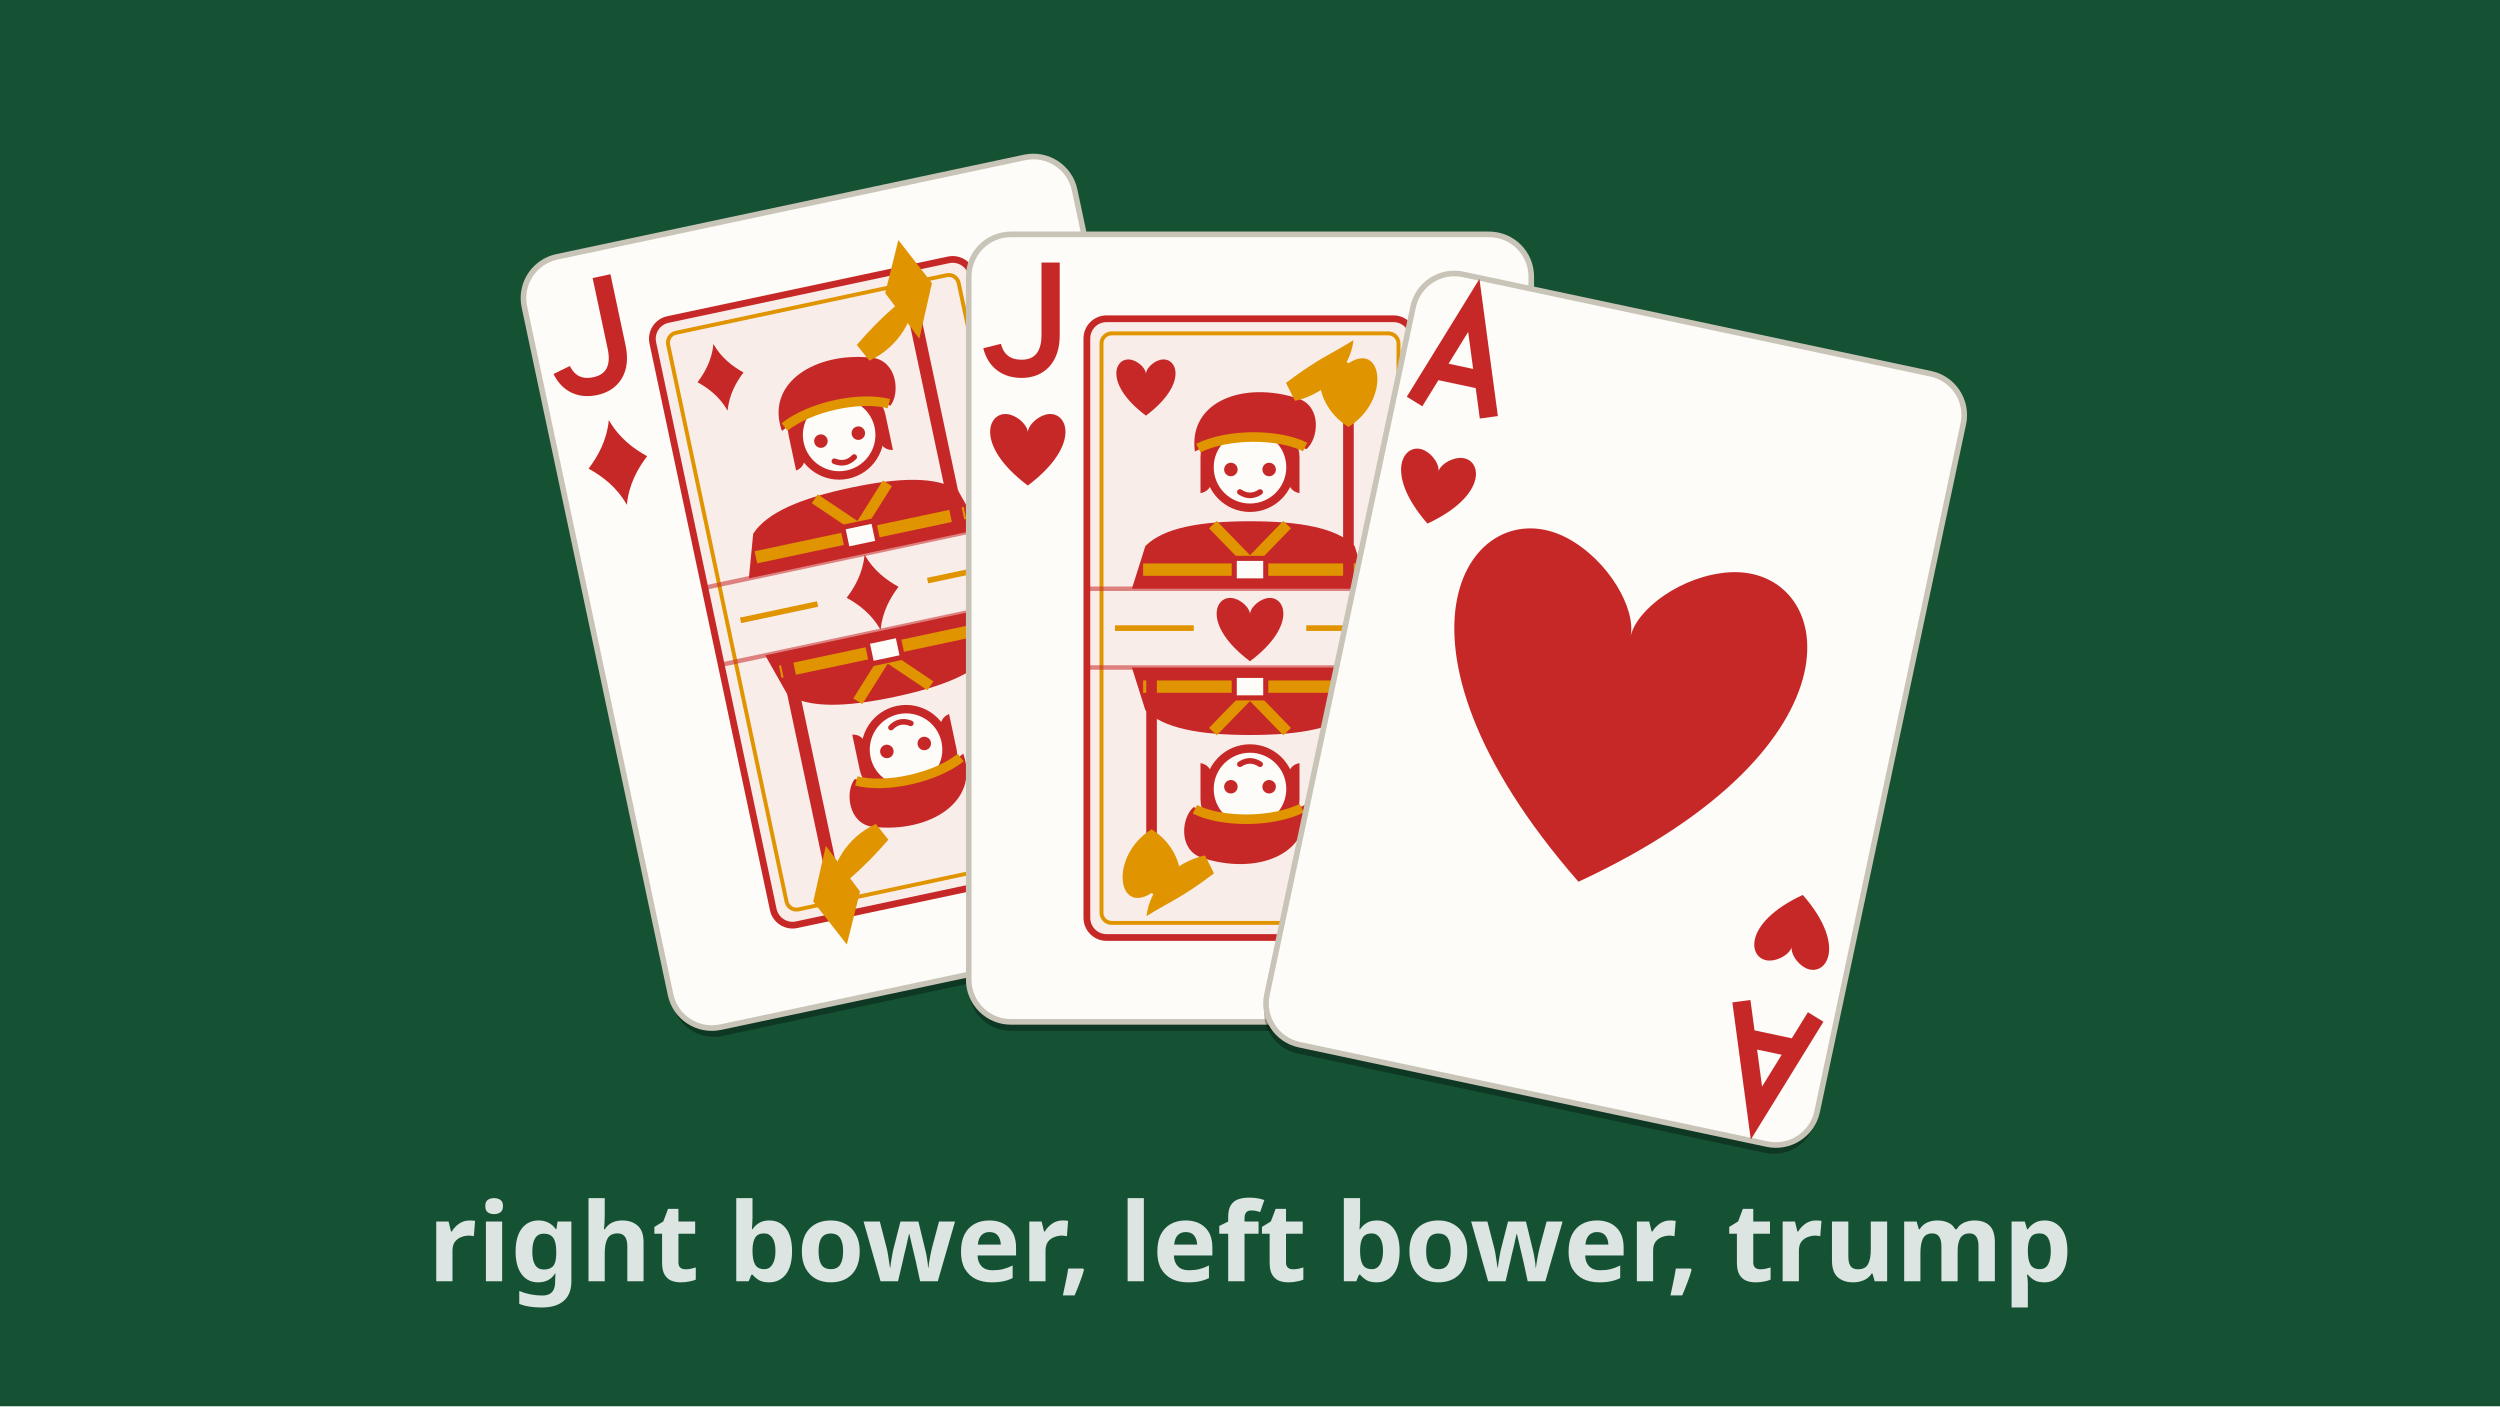
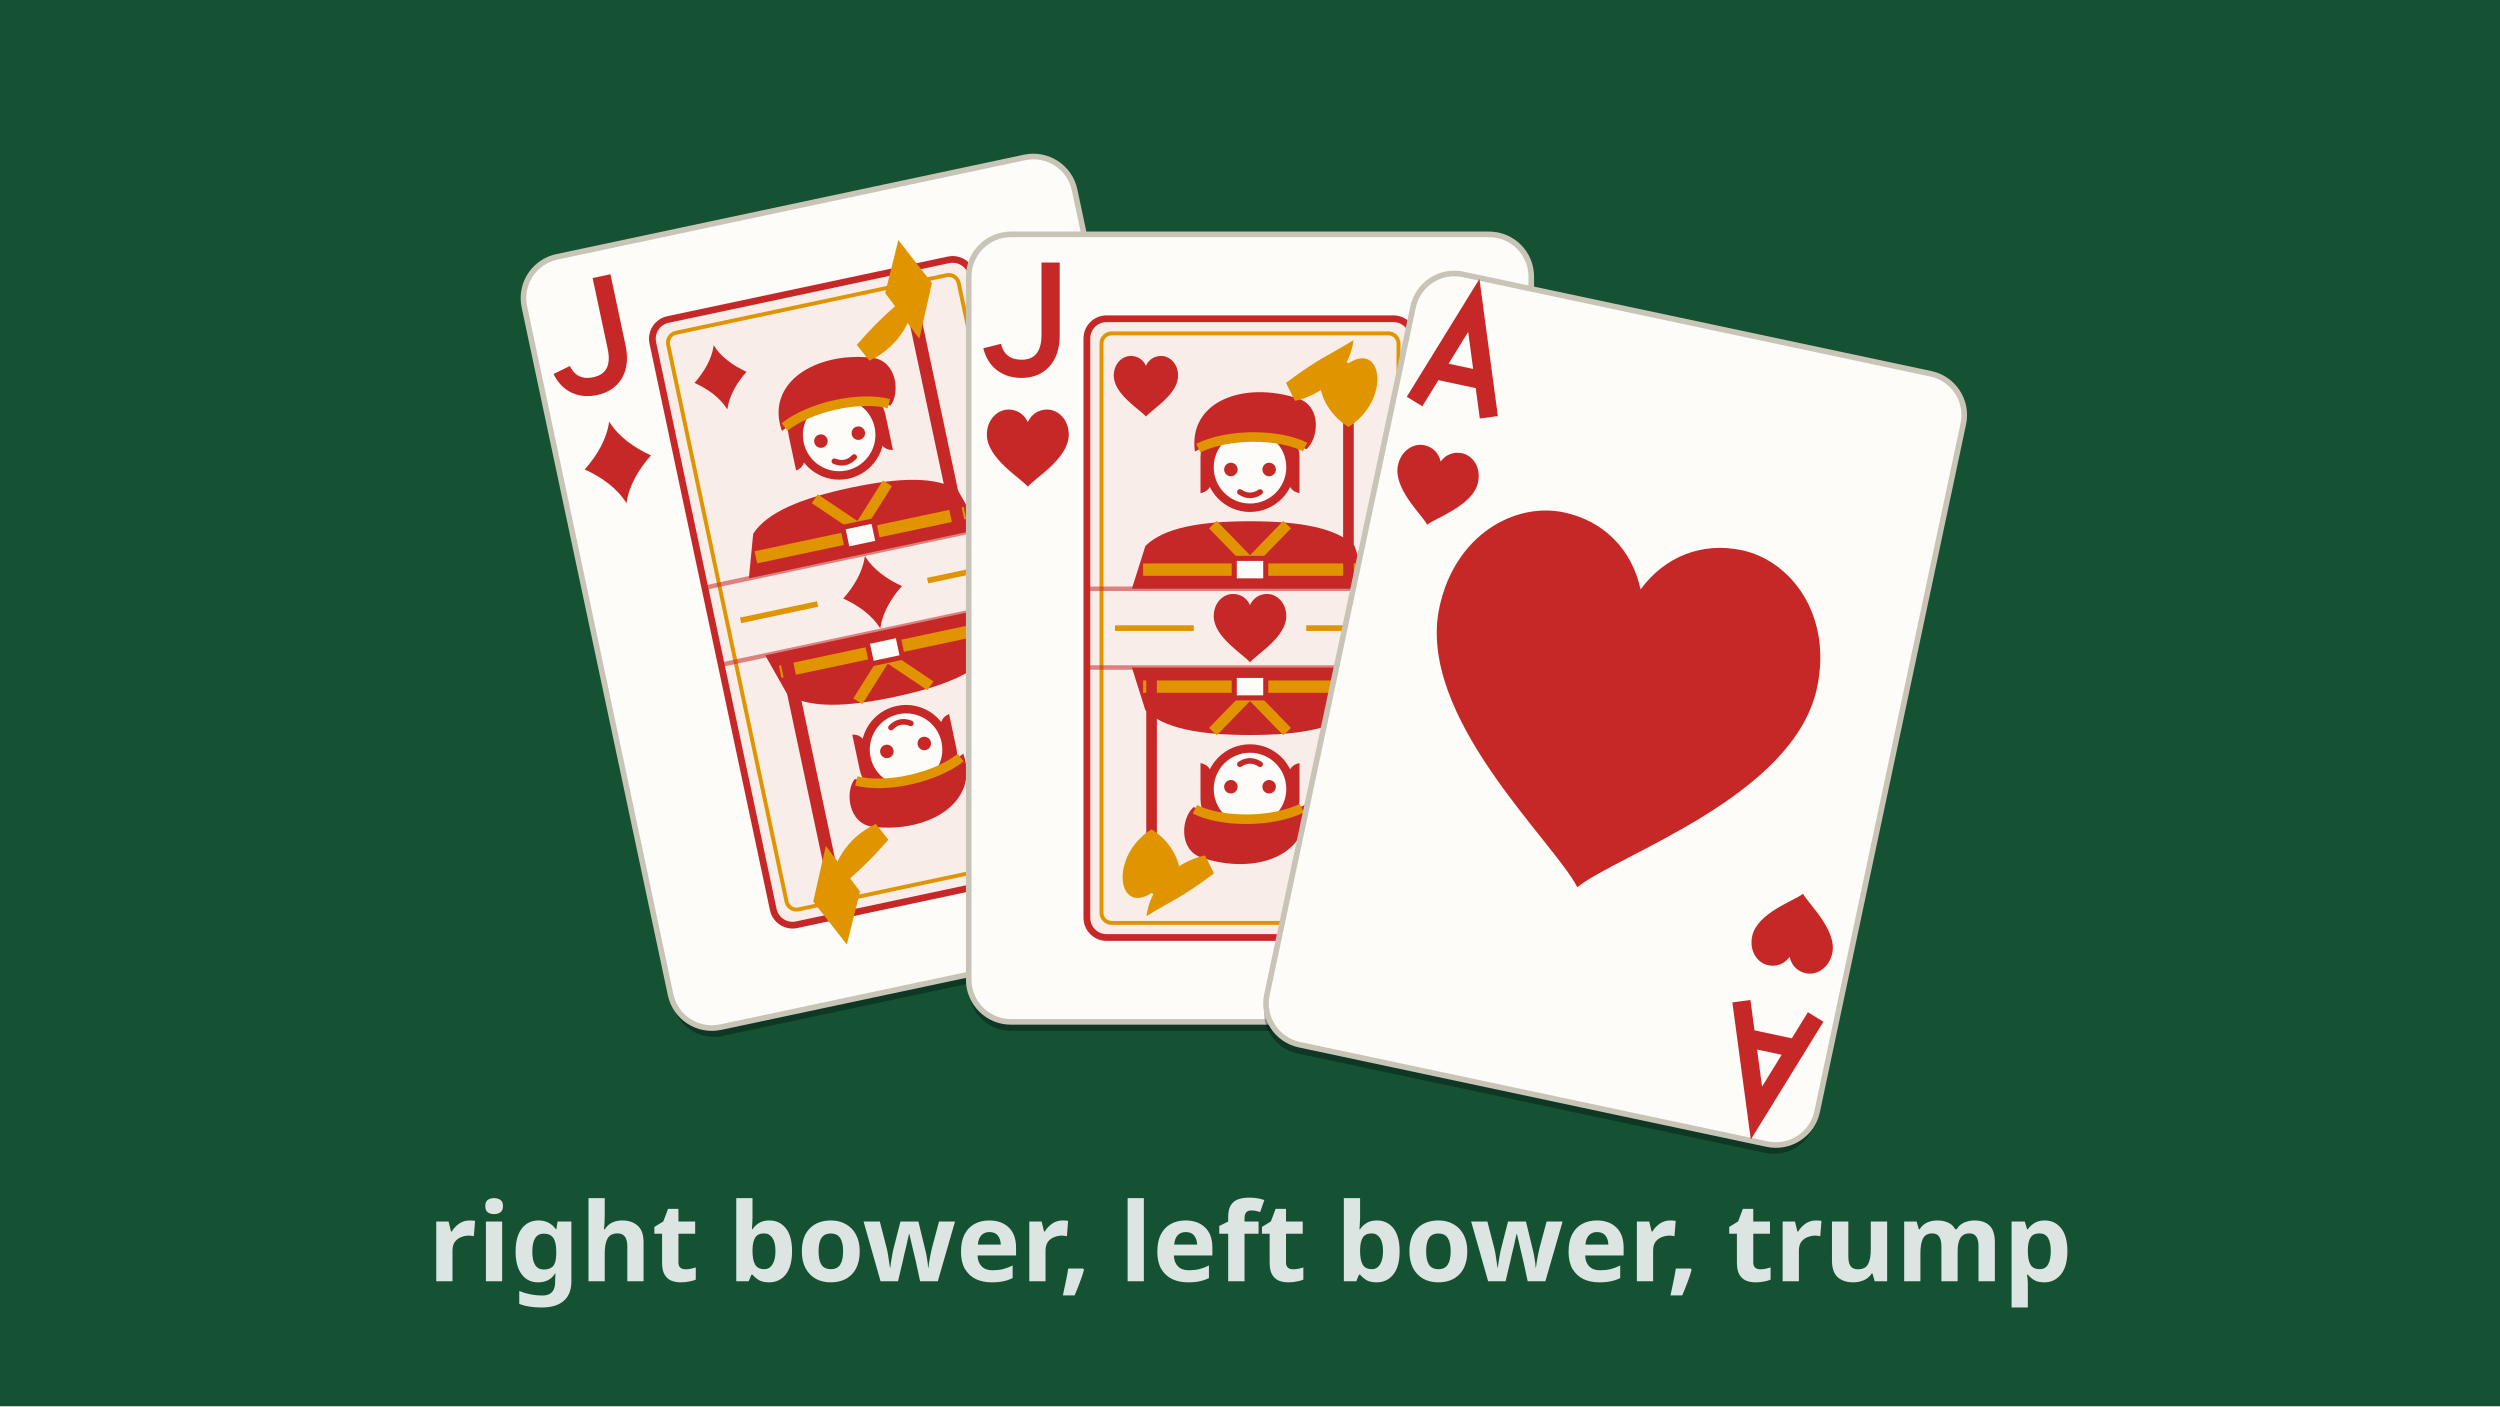
<svg xmlns="http://www.w3.org/2000/svg" width="320" height="180" viewBox="0 0 320 180">
  <defs>
    <symbol id="zc-s-1" overflow="visible">
-       <path d="M0-11C1.6-6 4.6-2.6 7.6 0 4.6 2.6 1.6 6 0 11-1.6 6-4.6 2.6-7.6 0-4.6-2.6-1.6-6 0-11z" />
+       <path d="M0-10.6C1.5-6.4 4.8-2.8 8.6 0 4.8 2.8 1.5 6.4 0 10.6-1.5 6.4-4.8 2.8-8.6 0-4.8-2.8-1.5-6.4 0-10.6Z" />
    </symbol>
    <symbol id="zc-s-2" overflow="visible">
-       <path d="M0 9.5C-14-1-10-10-4.5-8.5-2-7.8 0-5.5 0-4 0-5.5 2-7.8 4.5-8.5 10-10 14-1 0 9.5z" />
+       <path d="M0 9.8C-1.8 7.6-10.4 2.6-10.4-3.4-10.4-7.4-7.6-9.8-4.9-9.8-2.7-9.8-.9-8.6 0-6.6 .9-8.6 2.7-9.8 4.9-9.8 7.6-9.8 10.4-7.4 10.4-3.4 10.4 2.6 1.8 7.6 0 9.8Z" />
    </symbol>
  </defs>
  <rect width="320" height="180" fill="#155233" />
  <g transform="translate(66 34) rotate(-12) scale(0.72)" style="color:#c62828">
    <rect y="1.6" width="100" height="140" rx="7.5" fill="rgba(0,0,0,0.32)" />
    <rect width="100" height="140" rx="7.5" fill="#fdfcf8" stroke="#c9c4b8" />
    <svg width="100" height="140" viewBox="0 0 100 140" fill="currentColor" aria-hidden="true">
      <g class="zc-idx-std">
        <path transform="translate(3.75 5) scale(1.35)" d="M8 0V9.6C8 12.6 6.4 14 4.2 14 2.2 14 .8 13 .3 11" fill="none" stroke="currentColor" stroke-width="2.4" stroke-linejoin="miter" stroke-miterlimit="6" />
        <g transform="translate(10.5 38) scale(0.7)">
          <use href="#zc-s-1" />
        </g>
      </g>
      <g class="zc-idx-std" transform="rotate(180 50 70)">
        <path transform="translate(3.75 5) scale(1.35)" d="M8 0V9.6C8 12.6 6.4 14 4.2 14 2.2 14 .8 13 .3 11" fill="none" stroke="currentColor" stroke-width="2.4" stroke-linejoin="miter" stroke-miterlimit="6" />
        <g transform="translate(10.5 38) scale(0.7)">
          <use href="#zc-s-1" />
        </g>
      </g>
      <g class="zc-idx-row" display="none">
        <path transform="translate(4 5) scale(2.1)" d="M8 0V9.6C8 12.6 6.4 14 4.2 14 2.2 14 .8 13 .3 11" fill="none" stroke="currentColor" stroke-width="2.4" stroke-linejoin="miter" stroke-miterlimit="6" />
        <g transform="translate(60 21) scale(1.25)">
          <use href="#zc-s-1" />
        </g>
      </g>
      <g class="zc-big">
        <rect x="21" y="15" width="58" height="110" rx="3.5" fill="currentColor" fill-opacity="0.07" stroke="currentColor" stroke-width="1.2" />
        <rect class="zc-fine" x="23.6" y="17.6" width="52.8" height="104.8" rx="1.8" fill="none" stroke="#e09400" stroke-width="0.7" />
        <path d="M21 63H79" stroke="currentColor" stroke-width="0.8" opacity="0.55" />
        <path d="M21 77H79" stroke="currentColor" stroke-width="0.8" opacity="0.55" />
        <path d="M26 70H40M60 70H74" stroke="#e09400" stroke-width="1" />
        <g transform="translate(50 70) scale(0.62)">
          <use href="#zc-s-1" />
        </g>
        <g>
          <path d="M29 63 31.4 55.4C34.6 52.2 41 51 50 51S65.4 52.2 68.6 55.4L71 63z" />
          <path d="M41.2 46V39.6C41.2 31 58.8 31 58.8 39.6V46C57.6 45.8 57 45 56.8 44H43.2C43 45 42.4 45.8 41.2 46z" />
          <circle cx="50" cy="41.4" r="7.2" fill="#fdfcf8" stroke="currentColor" stroke-width="1.5" />
          <path d="M40.2 38.6C39 29.6 49 26 58.6 29.2 62.8 30.6 62.2 36.4 60 38.2 55 35.4 46 35.4 40.2 38.6z" />
          <path d="M40.8 38C46 35.4 55 35.4 59.8 37.8" fill="none" stroke="#e09400" stroke-width="1.7" />
          <path d="M58 29.6C63.4 28.4 67.8 24 68.4 18.8 64.6 21.2 62.2 22 56.4 26.4z" fill="#e09400" />
          <circle cx="46.6" cy="41.8" r="1.2" />
          <circle cx="53.4" cy="41.8" r="1.2" />
          <path d="M48.2 45.8Q50 47 51.8 45.8" fill="none" stroke="currentColor" stroke-linecap="round" stroke-width="1" />
          <path d="M31 59.6H69" stroke="#e09400" stroke-width="2.2" />
          <path d="M43.4 51.6 50 58.4 56.6 51.6" fill="none" stroke="#e09400" stroke-width="1.9" />
          <rect x="47.2" y="57.6" width="5.6" height="4" fill="#fdfcf8" stroke="currentColor" stroke-width="0.9" />
          <g transform="translate(67.5 61.5) scale(1.18) translate(-70 -61.5)">
            <path d="M70 61.5V30" stroke="currentColor" stroke-width="1.9" fill="none" />
            <path d="M70 17.6 73.6 25 70 32.8 66.4 25z" fill="#e09400" />
          </g>
          <g transform="translate(31.5 27) scale(0.55)">
            <use href="#zc-s-1" />
          </g>
        </g>
        <g transform="rotate(180 50 70)">
          <path d="M29 63 31.4 55.4C34.6 52.2 41 51 50 51S65.4 52.2 68.6 55.4L71 63z" />
          <path d="M41.2 46V39.6C41.2 31 58.8 31 58.8 39.6V46C57.6 45.8 57 45 56.8 44H43.2C43 45 42.4 45.8 41.2 46z" />
          <circle cx="50" cy="41.4" r="7.2" fill="#fdfcf8" stroke="currentColor" stroke-width="1.5" />
          <path d="M40.2 38.6C39 29.6 49 26 58.6 29.2 62.8 30.6 62.2 36.4 60 38.2 55 35.4 46 35.4 40.2 38.6z" />
          <path d="M40.8 38C46 35.4 55 35.4 59.8 37.8" fill="none" stroke="#e09400" stroke-width="1.7" />
          <path d="M58 29.6C63.4 28.4 67.8 24 68.4 18.8 64.6 21.2 62.2 22 56.4 26.4z" fill="#e09400" />
          <circle cx="46.6" cy="41.8" r="1.2" />
          <circle cx="53.4" cy="41.8" r="1.2" />
          <path d="M48.2 45.8Q50 47 51.8 45.8" fill="none" stroke="currentColor" stroke-linecap="round" stroke-width="1" />
          <path d="M31 59.6H69" stroke="#e09400" stroke-width="2.2" />
          <path d="M43.4 51.6 50 58.4 56.6 51.6" fill="none" stroke="#e09400" stroke-width="1.9" />
          <rect x="47.2" y="57.6" width="5.6" height="4" fill="#fdfcf8" stroke="currentColor" stroke-width="0.9" />
          <g transform="translate(67.5 61.5) scale(1.18) translate(-70 -61.5)">
            <path d="M70 61.5V30" stroke="currentColor" stroke-width="1.9" fill="none" />
            <path d="M70 17.6 73.6 25 70 32.8 66.4 25z" fill="#e09400" />
          </g>
          <g transform="translate(31.5 27) scale(0.55)">
            <use href="#zc-s-1" />
          </g>
        </g>
      </g>
      <g class="zc-small" display="none" transform="translate(50 128) scale(1.55) translate(-50 -63)">
        <path d="M29 63 31.4 55.4C34.6 52.2 41 51 50 51S65.4 52.2 68.6 55.4L71 63z" />
        <path d="M41.2 46V39.6C41.2 31 58.8 31 58.8 39.6V46C57.6 45.8 57 45 56.8 44H43.2C43 45 42.4 45.8 41.2 46z" />
        <circle cx="50" cy="41.4" r="7.2" fill="#fdfcf8" stroke="currentColor" stroke-width="1.5" />
        <path d="M40.2 38.6C39 29.6 49 26 58.6 29.2 62.8 30.6 62.2 36.4 60 38.2 55 35.4 46 35.4 40.2 38.6z" />
        <path d="M40.8 38C46 35.4 55 35.4 59.8 37.8" fill="none" stroke="#e09400" stroke-width="1.7" />
        <path d="M58 29.6C63.4 28.4 67.8 24 68.4 18.8 64.6 21.2 62.2 22 56.4 26.4z" fill="#e09400" />
        <circle cx="46.6" cy="41.8" r="1.2" />
        <circle cx="53.4" cy="41.8" r="1.2" />
        <path d="M48.2 45.8Q50 47 51.8 45.8" fill="none" stroke="currentColor" stroke-linecap="round" stroke-width="1" />
        <path d="M31 59.6H69" stroke="#e09400" stroke-width="2.2" />
      </g>
    </svg>
  </g>
  <g transform="translate(124 30) scale(0.72)" style="color:#c62828">
    <rect y="1.6" width="100" height="140" rx="7.5" fill="rgba(0,0,0,0.32)" />
    <rect width="100" height="140" rx="7.5" fill="#fdfcf8" stroke="#c9c4b8" />
    <svg width="100" height="140" viewBox="0 0 100 140" fill="currentColor" aria-hidden="true">
      <g class="zc-idx-std">
        <path transform="translate(3.75 5) scale(1.35)" d="M8 0V9.6C8 12.6 6.4 14 4.2 14 2.2 14 .8 13 .3 11" fill="none" stroke="currentColor" stroke-width="2.4" stroke-linejoin="miter" stroke-miterlimit="6" />
        <g transform="translate(10.5 38) scale(0.7)">
          <use href="#zc-s-2" />
        </g>
      </g>
      <g class="zc-idx-std" transform="rotate(180 50 70)">
        <path transform="translate(3.75 5) scale(1.35)" d="M8 0V9.6C8 12.6 6.4 14 4.2 14 2.2 14 .8 13 .3 11" fill="none" stroke="currentColor" stroke-width="2.4" stroke-linejoin="miter" stroke-miterlimit="6" />
        <g transform="translate(10.5 38) scale(0.7)">
          <use href="#zc-s-2" />
        </g>
      </g>
      <g class="zc-idx-row" display="none">
        <path transform="translate(4 5) scale(2.1)" d="M8 0V9.6C8 12.6 6.4 14 4.2 14 2.2 14 .8 13 .3 11" fill="none" stroke="currentColor" stroke-width="2.4" stroke-linejoin="miter" stroke-miterlimit="6" />
        <g transform="translate(60 21) scale(1.25)">
          <use href="#zc-s-2" />
        </g>
      </g>
      <g class="zc-big">
        <rect x="21" y="15" width="58" height="110" rx="3.5" fill="currentColor" fill-opacity="0.07" stroke="currentColor" stroke-width="1.2" />
        <rect class="zc-fine" x="23.6" y="17.6" width="52.8" height="104.8" rx="1.8" fill="none" stroke="#e09400" stroke-width="0.7" />
        <path d="M21 63H79" stroke="currentColor" stroke-width="0.8" opacity="0.55" />
        <path d="M21 77H79" stroke="currentColor" stroke-width="0.8" opacity="0.55" />
        <path d="M26 70H40M60 70H74" stroke="#e09400" stroke-width="1" />
        <g transform="translate(50 70) scale(0.62)">
          <use href="#zc-s-2" />
        </g>
        <g>
          <path d="M29 63 31.4 55.4C34.6 52.2 41 51 50 51S65.4 52.2 68.6 55.4L71 63z" />
          <path d="M41.2 46V39.6C41.2 31 58.8 31 58.8 39.6V46C57.6 45.8 57 45 56.8 44H43.2C43 45 42.4 45.8 41.2 46z" />
          <circle cx="50" cy="41.4" r="7.2" fill="#fdfcf8" stroke="currentColor" stroke-width="1.5" />
          <path d="M40.2 38.6C39 29.6 49 26 58.6 29.2 62.8 30.6 62.2 36.4 60 38.2 55 35.4 46 35.4 40.2 38.6z" />
          <path d="M40.8 38C46 35.4 55 35.4 59.8 37.8" fill="none" stroke="#e09400" stroke-width="1.7" />
          <path d="M58 29.6C63.4 28.4 67.8 24 68.4 18.8 64.6 21.2 62.2 22 56.4 26.4z" fill="#e09400" />
          <circle cx="46.6" cy="41.8" r="1.2" />
          <circle cx="53.4" cy="41.8" r="1.2" />
          <path d="M48.2 45.8Q50 47 51.8 45.8" fill="none" stroke="currentColor" stroke-linecap="round" stroke-width="1" />
          <path d="M31 59.6H69" stroke="#e09400" stroke-width="2.2" />
          <path d="M43.4 51.6 50 58.4 56.6 51.6" fill="none" stroke="#e09400" stroke-width="1.9" />
          <rect x="47.2" y="57.6" width="5.6" height="4" fill="#fdfcf8" stroke="currentColor" stroke-width="0.9" />
          <g transform="translate(67.5 61.5) scale(1.18) translate(-70 -61.5)">
            <path d="M70 61.5V32" stroke="currentColor" stroke-width="1.6" fill="none" />
            <path d="M70 38.4C63.6 34.4 64.8 25.4 70 28.8 75.2 25.4 76.4 34.4 70 38.4z" fill="#e09400" />
          </g>
          <g transform="translate(31.5 27) scale(0.55)">
            <use href="#zc-s-2" />
          </g>
        </g>
        <g transform="rotate(180 50 70)">
          <path d="M29 63 31.4 55.4C34.6 52.2 41 51 50 51S65.4 52.2 68.6 55.4L71 63z" />
          <path d="M41.2 46V39.6C41.2 31 58.8 31 58.8 39.6V46C57.6 45.8 57 45 56.8 44H43.2C43 45 42.4 45.8 41.2 46z" />
          <circle cx="50" cy="41.4" r="7.2" fill="#fdfcf8" stroke="currentColor" stroke-width="1.5" />
          <path d="M40.2 38.6C39 29.6 49 26 58.6 29.2 62.8 30.6 62.2 36.4 60 38.2 55 35.4 46 35.4 40.2 38.6z" />
          <path d="M40.8 38C46 35.4 55 35.4 59.8 37.8" fill="none" stroke="#e09400" stroke-width="1.7" />
          <path d="M58 29.6C63.4 28.4 67.8 24 68.4 18.8 64.6 21.2 62.2 22 56.4 26.4z" fill="#e09400" />
          <circle cx="46.6" cy="41.8" r="1.2" />
          <circle cx="53.4" cy="41.8" r="1.2" />
          <path d="M48.2 45.8Q50 47 51.8 45.8" fill="none" stroke="currentColor" stroke-linecap="round" stroke-width="1" />
          <path d="M31 59.6H69" stroke="#e09400" stroke-width="2.2" />
          <path d="M43.4 51.6 50 58.4 56.6 51.6" fill="none" stroke="#e09400" stroke-width="1.9" />
          <rect x="47.2" y="57.6" width="5.6" height="4" fill="#fdfcf8" stroke="currentColor" stroke-width="0.9" />
          <g transform="translate(67.5 61.5) scale(1.18) translate(-70 -61.5)">
            <path d="M70 61.5V32" stroke="currentColor" stroke-width="1.6" fill="none" />
            <path d="M70 38.4C63.6 34.4 64.8 25.4 70 28.8 75.2 25.4 76.4 34.4 70 38.4z" fill="#e09400" />
          </g>
          <g transform="translate(31.5 27) scale(0.55)">
            <use href="#zc-s-2" />
          </g>
        </g>
      </g>
      <g class="zc-small" display="none" transform="translate(50 128) scale(1.55) translate(-50 -63)">
        <path d="M29 63 31.4 55.4C34.6 52.2 41 51 50 51S65.4 52.2 68.6 55.4L71 63z" />
        <path d="M41.2 46V39.6C41.2 31 58.8 31 58.8 39.6V46C57.6 45.8 57 45 56.8 44H43.2C43 45 42.4 45.8 41.2 46z" />
        <circle cx="50" cy="41.4" r="7.2" fill="#fdfcf8" stroke="currentColor" stroke-width="1.5" />
        <path d="M40.2 38.6C39 29.6 49 26 58.6 29.2 62.8 30.6 62.2 36.4 60 38.2 55 35.4 46 35.4 40.2 38.6z" />
        <path d="M40.8 38C46 35.4 55 35.4 59.8 37.8" fill="none" stroke="#e09400" stroke-width="1.7" />
        <path d="M58 29.6C63.4 28.4 67.8 24 68.4 18.8 64.6 21.2 62.2 22 56.4 26.4z" fill="#e09400" />
        <circle cx="46.6" cy="41.8" r="1.2" />
        <circle cx="53.4" cy="41.8" r="1.2" />
        <path d="M48.2 45.8Q50 47 51.8 45.8" fill="none" stroke="currentColor" stroke-linecap="round" stroke-width="1" />
        <path d="M31 59.6H69" stroke="#e09400" stroke-width="2.2" />
      </g>
    </svg>
  </g>
  <g transform="translate(182 34) rotate(12) scale(0.72)" style="color:#c62828">
    <rect y="1.6" width="100" height="140" rx="7.5" fill="rgba(0,0,0,0.32)" />
    <rect width="100" height="140" rx="7.5" fill="#fdfcf8" stroke="#c9c4b8" />
    <svg width="100" height="140" viewBox="0 0 100 140" fill="currentColor" aria-hidden="true">
      <g class="zc-idx-std">
        <path transform="translate(3.75 5) scale(1.35)" d="M0 14 5 0 10 14M2.2 9.4H7.8" fill="none" stroke="currentColor" stroke-width="2.4" stroke-linejoin="miter" stroke-miterlimit="6" />
        <g transform="translate(10.5 38) scale(0.7)">
          <use href="#zc-s-2" />
        </g>
      </g>
      <g class="zc-idx-std" transform="rotate(180 50 70)">
        <path transform="translate(3.75 5) scale(1.35)" d="M0 14 5 0 10 14M2.2 9.4H7.8" fill="none" stroke="currentColor" stroke-width="2.4" stroke-linejoin="miter" stroke-miterlimit="6" />
        <g transform="translate(10.5 38) scale(0.7)">
          <use href="#zc-s-2" />
        </g>
      </g>
      <g class="zc-idx-row" display="none">
        <path transform="translate(4 5) scale(2.1)" d="M0 14 5 0 10 14M2.2 9.4H7.8" fill="none" stroke="currentColor" stroke-width="2.4" stroke-linejoin="miter" stroke-miterlimit="6" />
        <g transform="translate(60 21) scale(1.25)">
          <use href="#zc-s-2" />
        </g>
      </g>
      <g class="zc-big">
        <g transform="translate(50 70) scale(3.3)">
          <use href="#zc-s-2" />
        </g>
      </g>
      <g class="zc-small" display="none">
        <g transform="translate(50 92) scale(3.1)">
          <use href="#zc-s-2" />
        </g>
      </g>
    </svg>
  </g>
  <text x="160" y="164" font-size="14" font-weight="700" text-anchor="middle" fill="rgba(255,255,255,0.85)" font-family="system-ui,sans-serif">right bower, left bower, trump</text>
</svg>
